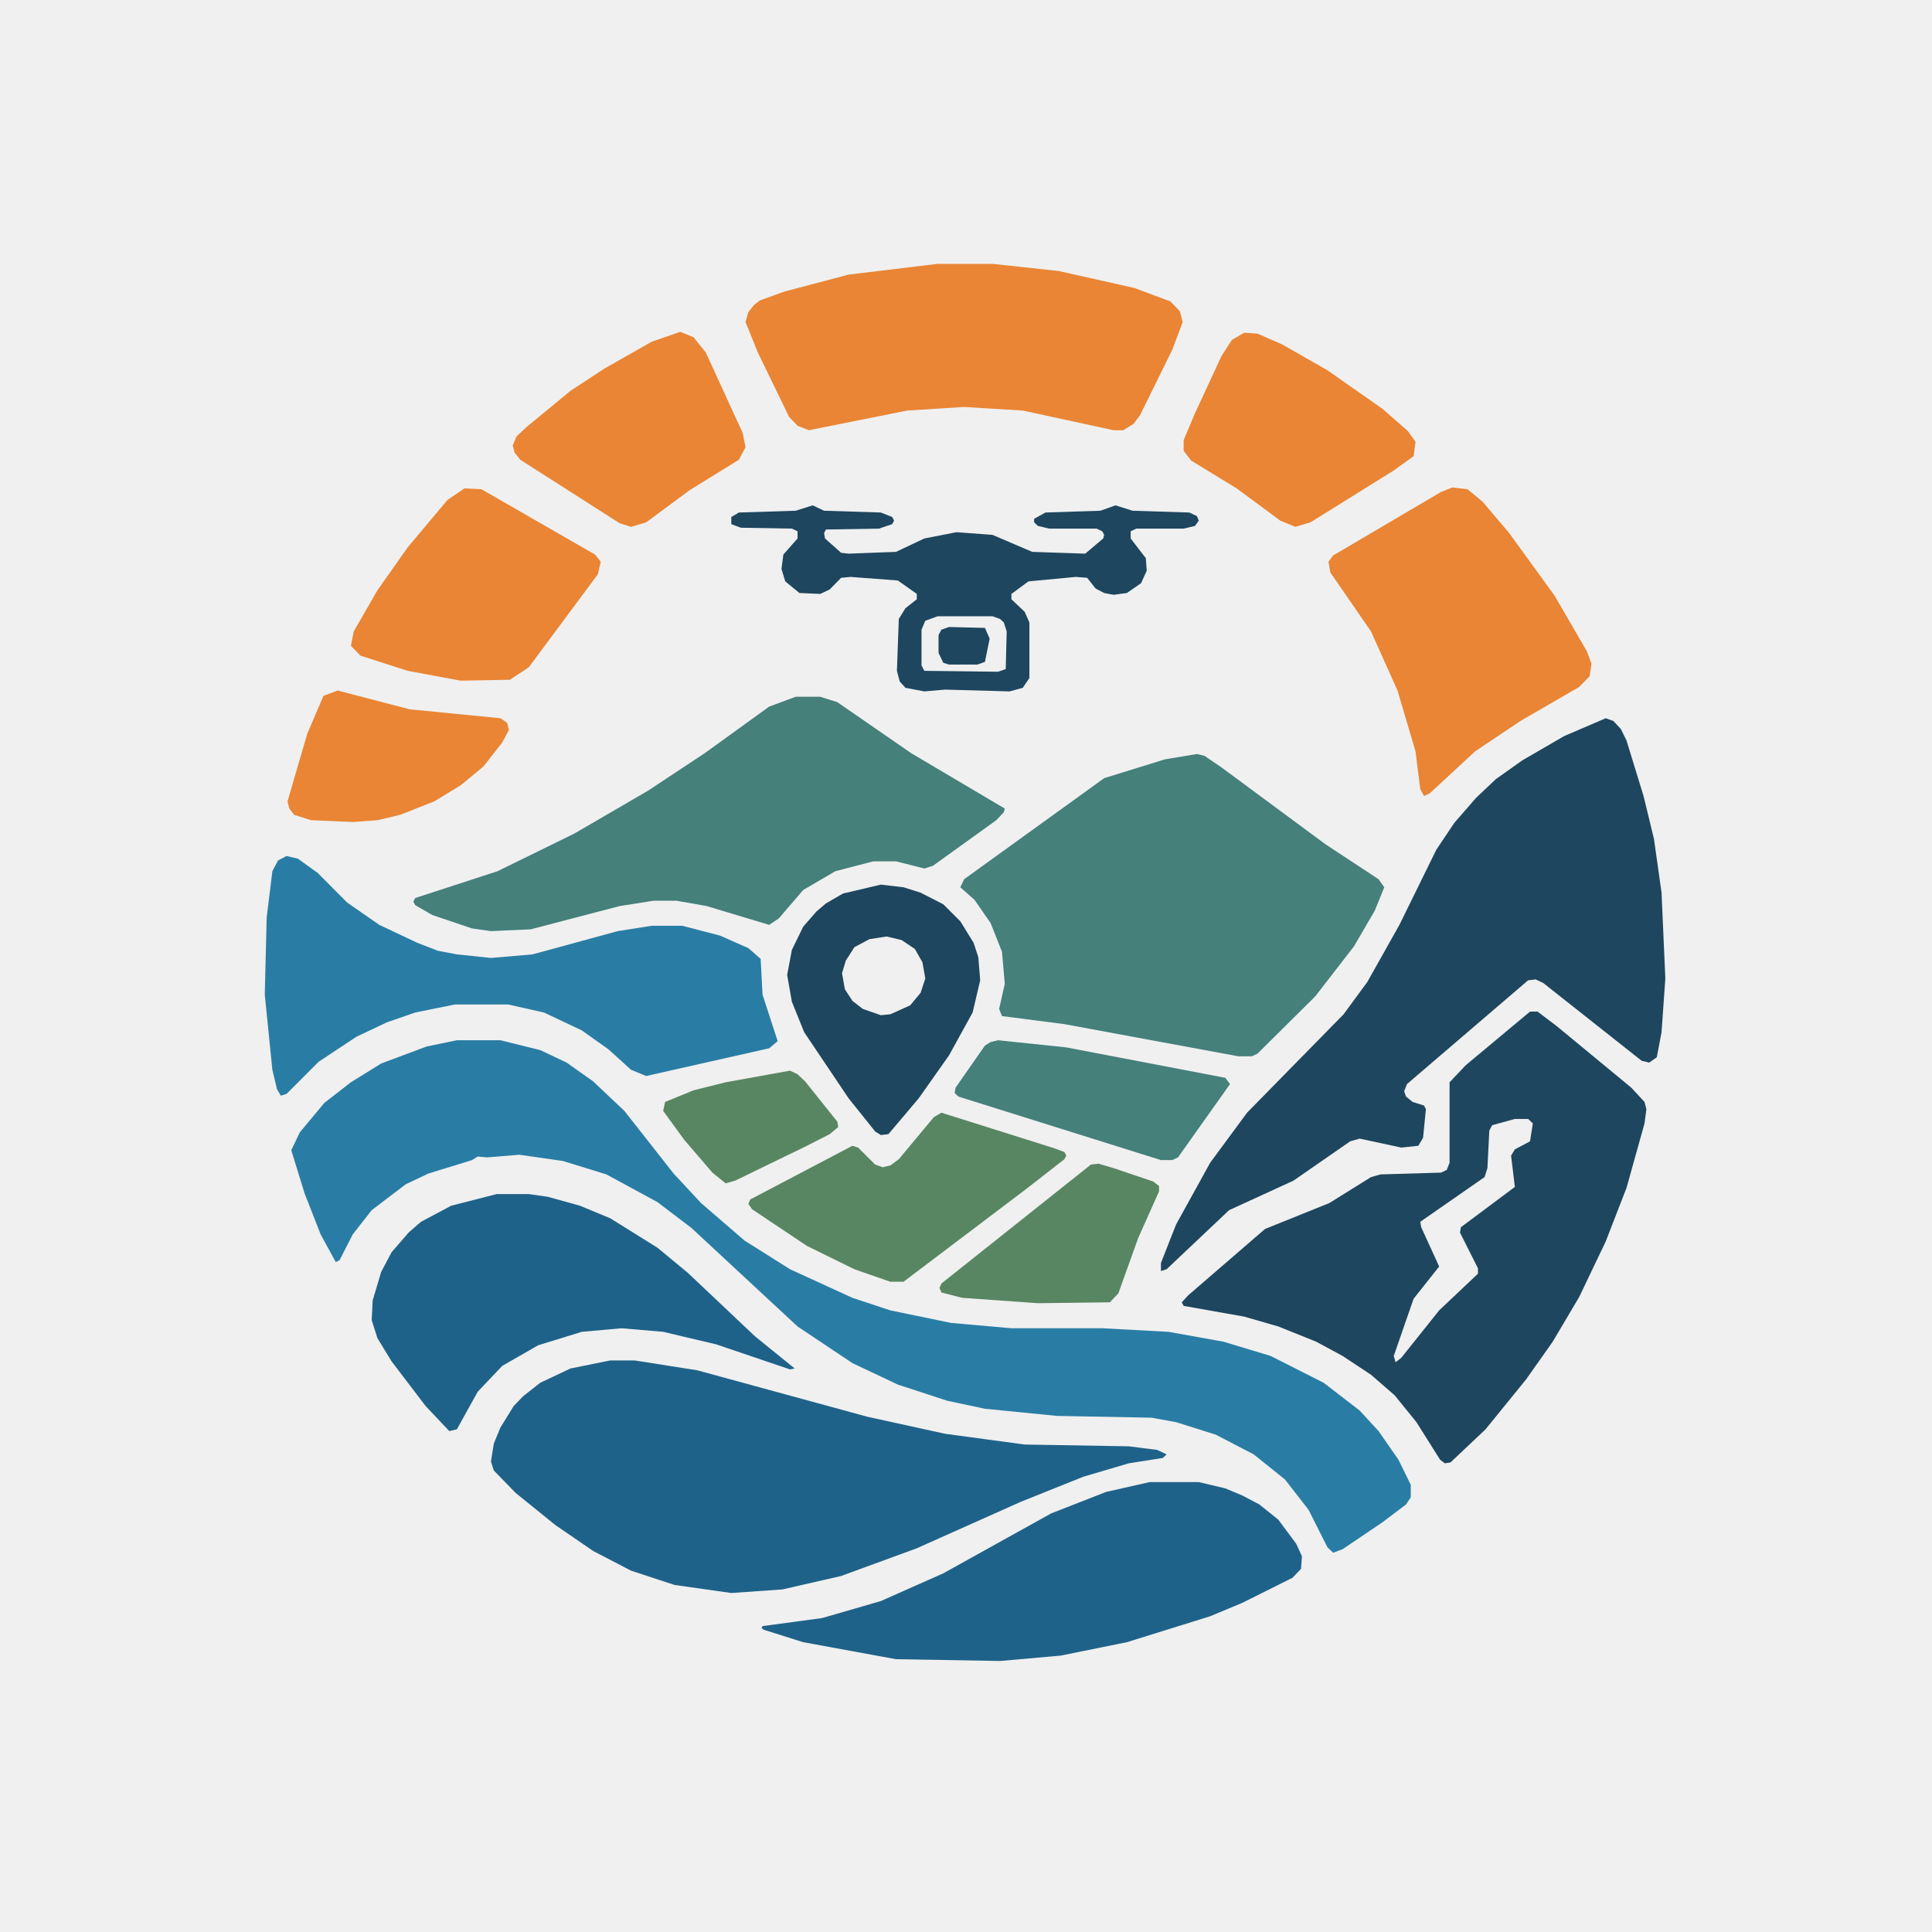
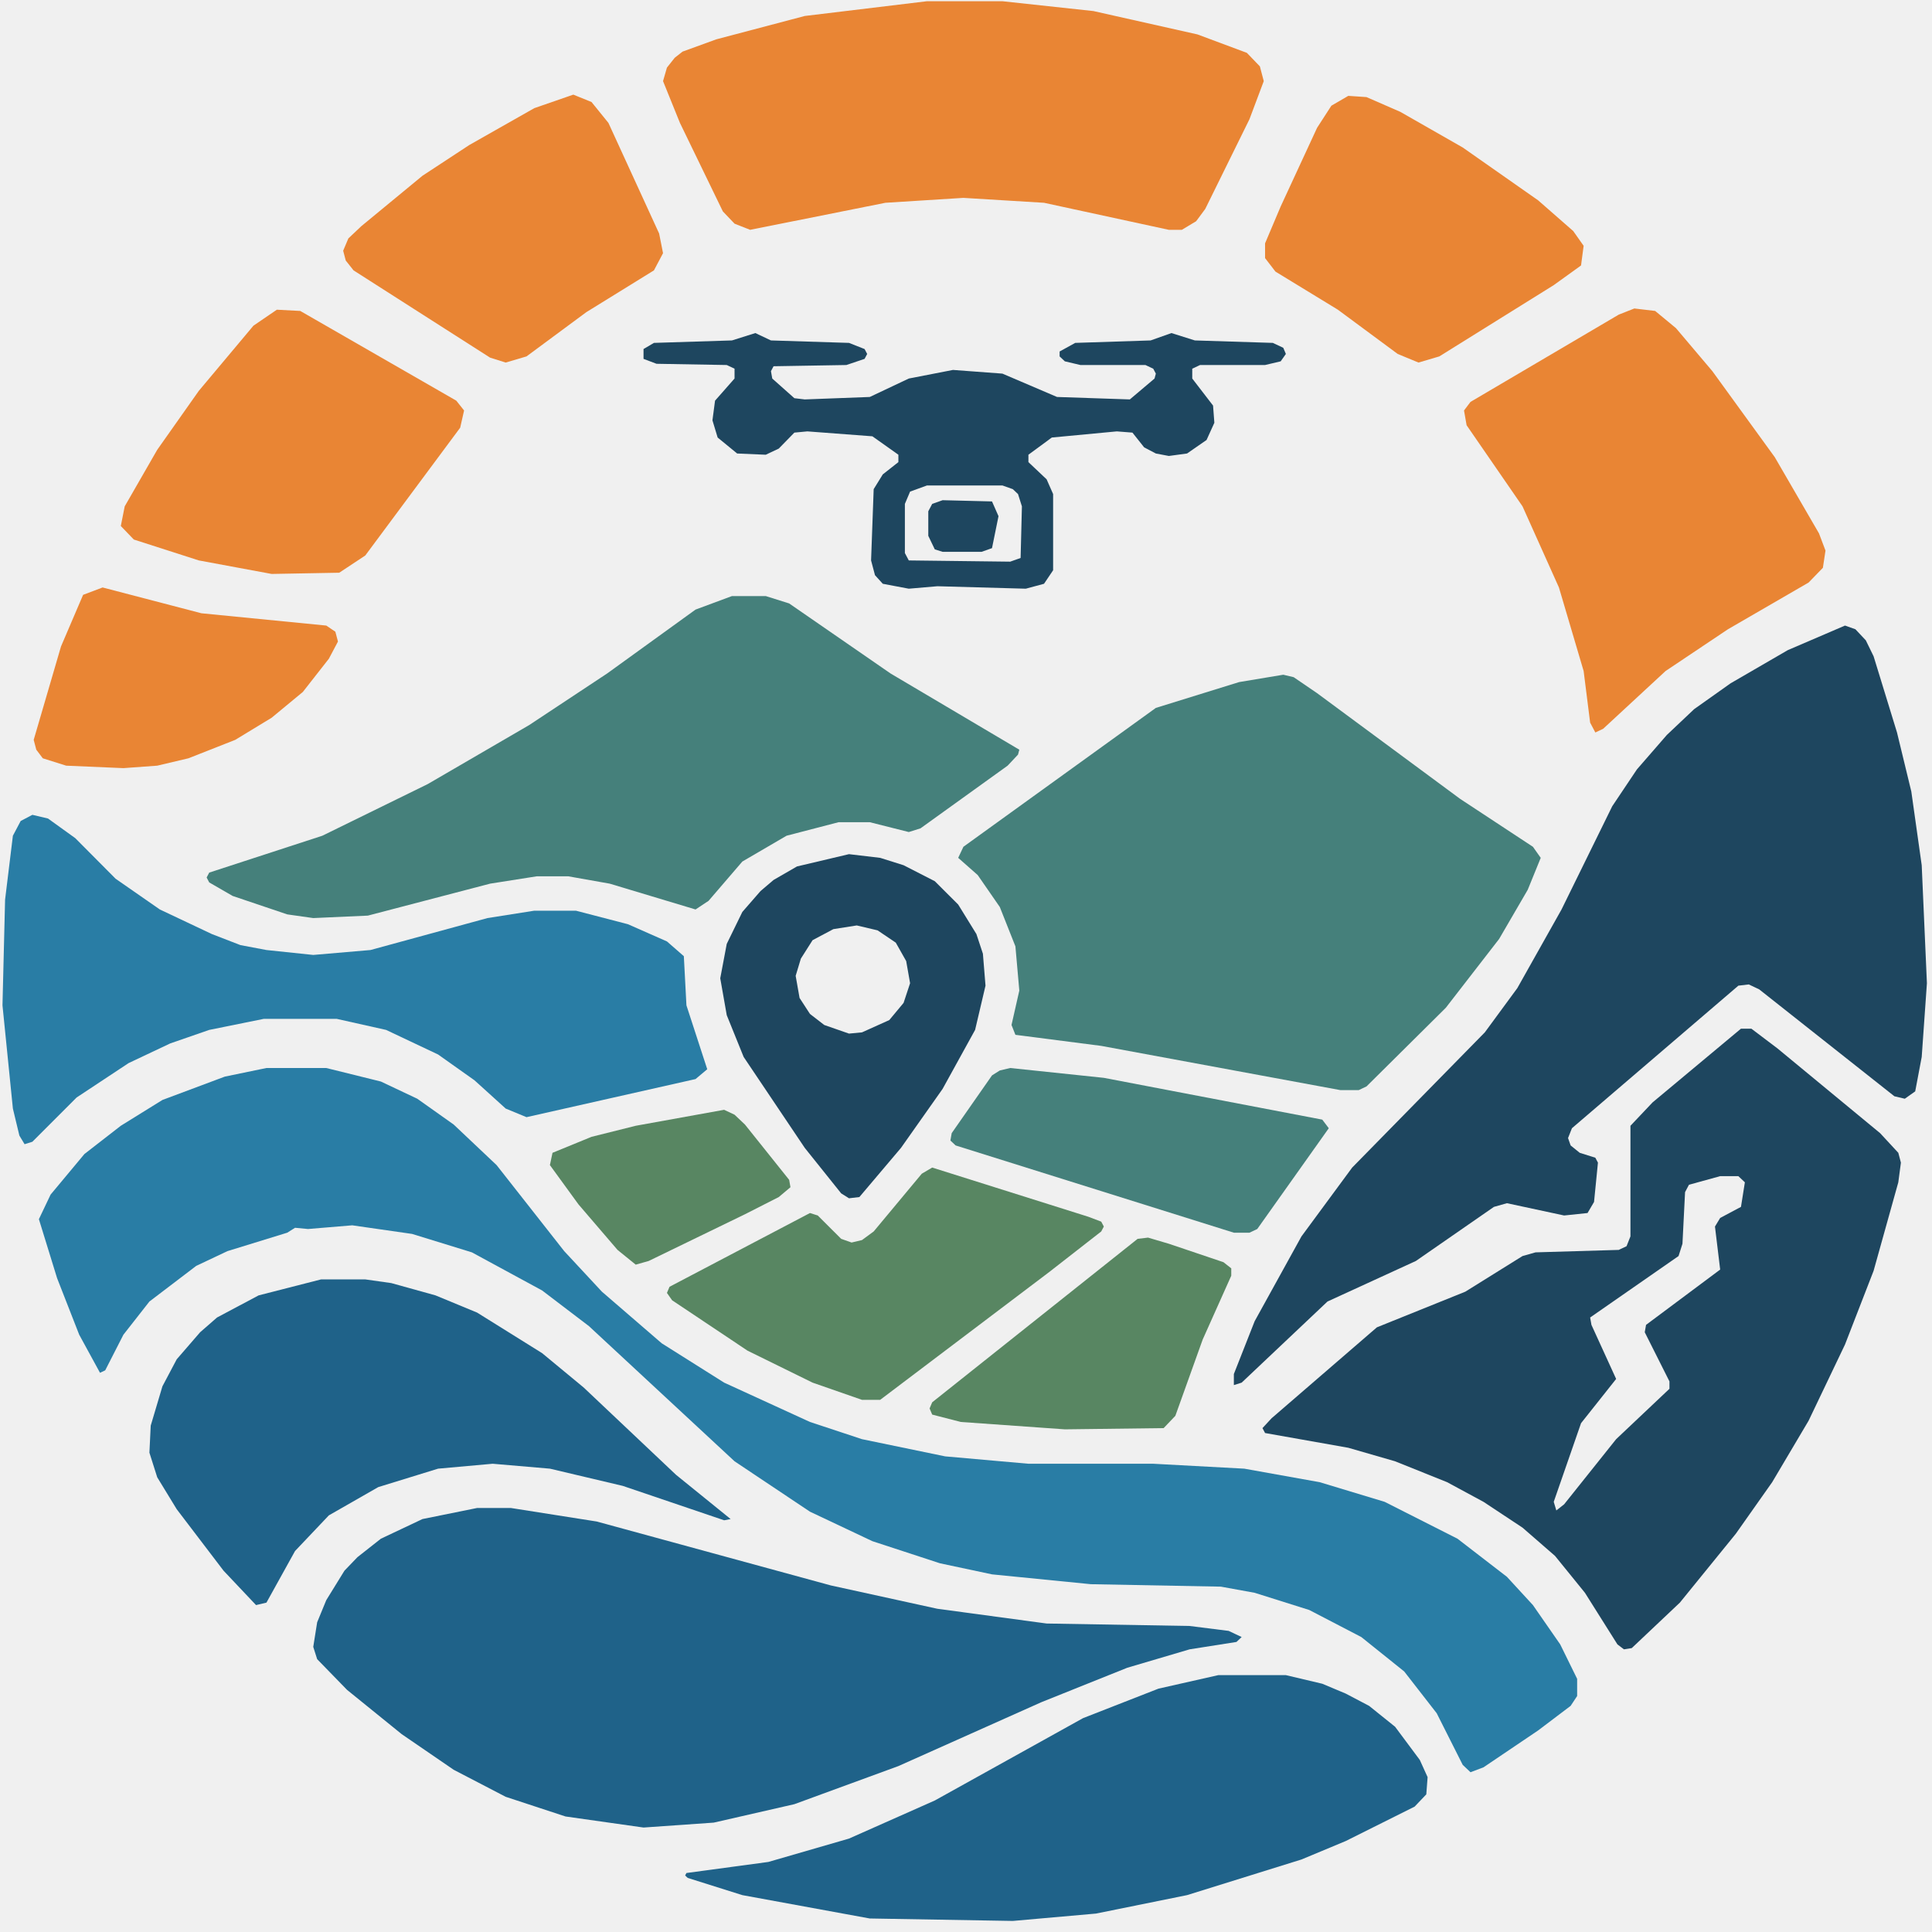
- <svg xmlns="http://www.w3.org/2000/svg" viewBox="0 0 1080 1080" width="1080" height="1080" role="img" aria-labelledby="logo-title logo-description">
+ <svg xmlns="http://www.w3.org/2000/svg" viewBox="147 147 786 786" width="786" height="786" role="img" aria-labelledby="logo-title logo-description">
  <style>
    .orange { fill: #e98534; }
    .teal { fill: #45807b; }
    .green { fill: #588662; }
    .blue { fill: #297da5; }
    .deep-blue { fill: #1f6289; }
    .navy { fill: #1e465f; }
    .monochrome path { fill: #000; }
    .white path { fill: #fff; }
  </style>
  <defs>
    <clipPath id="exact-circle">
      <circle cx="540" cy="540" r="393" />
    </clipPath>
  </defs>
  <g clip-path="url(#exact-circle)" fill-rule="evenodd">
    <g transform="translate(540 540) scale(1.058 1) translate(-540 -532)">
      <path class="orange" fill="#e98534" d="M428,162.5 L431,160 L444,155 L478,145.5 L525,139.5 L554,139.5 L589,143.5 L629,153 L648,160.5 L653,166 L654.5,172 L649,187.5 L632,224 L628.5,229 L623,232.5 L618,232.5 L570,221.5 L539,219.5 L509,221.5 L457,232.5 L451,230 L446.5,225 L430,189 L423.5,172 L425,166.5Z M307.5,231 L331,210.5 L349,198 L374,183 L389,177.5 L396,180.5 L402.5,189 L422,234 L423.5,242 L420,249 L394,266 L371,284 L363,286.5 L357,284.5 L304.5,249 L301.5,245 L300.5,241 L302.5,236Z M680.5,182 L687,178 L694,178.5 L707,184.5 L731,199 L760,220.5 L773.5,233 L777.5,239 L776.5,247 L766,255 L722,284 L714,286.5 L706,283 L683,265 L659,249.5 L655,244 L655,238 L661,223 L675,191Z M266,271.5 L275,265 L284,265.5 L344,302 L347,306 L345.5,313 L309,365 L299,372 L273,372.5 L245,367 L220,358.5 L215,353 L216.5,345 L229,322 L245,298Z M734,302.5 L791,267 L797,264.5 L805,265.5 L813,272.5 L827,290 L851,325 L868,356 L870.5,363 L869.5,370 L864,376 L833,395 L809,412 L785,435.5 L782,437 L780,433 L777.5,412 L768,378 L754,345 L732.5,312 L731.5,306Z M200.5,381 L208,378 L246,388.5 L294,393.5 L297.5,396 L298.5,400 L295,407 L285,420.5 L273,431 L259,440 L241,447.5 L229,450.5 L216,451.5 L194,450.5 L185,447.5 L182.5,444 L181.5,440 L192,402Z" />
      <path class="teal" fill="#45807b" d="M249,494 L292.5,479 L333,458 L372,434 L402,413 L436,387 L450,381.5 L463,381.5 L472,384.5 L511,413 L560.5,444 L560,446 L556,450.5 L522.5,476 L518,477.5 L503,473.5 L491,473.5 L471,479 L454,489.5 L441,505.5 L436,509 L403,498.5 L387,495.5 L375,495.5 L357,498.5 L310,511.5 L289,512.5 L279,511 L258,503.5 L249,498 L248,496Z M539,483.5 L613,427 L645,416.5 L662,413.5 L666,414.5 L675,421 L730,464 L758,483.5 L761,488 L756,501 L745,521 L724.5,549 L694,581 L691,582.5 L684,582.5 L592,564.5 L559,560 L557.5,556 L560.5,542 L559,524 L553,508 L544.5,495 L537,488Z M550,576.5 L553,574.5 L557,573.5 L593,577.5 L677,594.5 L679.5,598 L652,639 L649,640.5 L643,640.5 L536,605 L534,603 L534.5,600Z" />
      <path class="green" fill="#588662" d="M381,608 L396,601.5 L413,597 L447,590.5 L451,592.5 L455,596.5 L472,619 L472.5,622 L468,626 L455,633 L418,652 L413,653.5 L406,647.5 L391,629 L380,613Z M426,662.5 L480,632.5 L483,633.5 L492,643 L496,644.5 L500,643.5 L504.5,640 L523,616.5 L527,614 L587,634 L592,636 L593,638 L592,640 L572,656.5 L507,708.5 L500,708.5 L481,701.5 L456,688.5 L427,668 L425,665Z M527,709.5 L606,643 L610,642.5 L618,645 L639,652.5 L642,655 L642,658 L631,684 L620.5,715 L616,720 L578,720.5 L538,717.5 L527,714.5 L526,712Z" />
      <path class="blue" fill="#297da5" d="M176.5,473 L181,470.5 L187,472 L197.5,480 L213,496.5 L230,509 L250,519 L261,523.5 L271,525.5 L289,527.5 L311,525.5 L356,512.5 L374,509.5 L390,509.5 L410,515 L425,522 L431.5,528 L432.5,548 L440.5,574 L436,578 L371,593.5 L363,590 L351,578.5 L337,568 L317,558 L298,553.5 L270,553.5 L249,558 L234,563.5 L218,571.5 L198,585.5 L181,603.5 L178,604.5 L176,601 L173.5,590 L169.5,548 L170.5,505 L173.5,479Z M201,608.5 L215,597 L231,586.5 L255,577 L271,573.5 L294,573.5 L315,579 L329,586 L343,596.5 L359.5,613 L385.5,648 L400,664.5 L423,685.5 L447,701.5 L480,717.5 L500,724.5 L532,731.5 L564,734.5 L612,734.5 L647,736.5 L676,742 L701,750 L729,765 L748,780.5 L758,792 L768.5,808 L775,822 L775,829 L772.5,833 L760,843 L739,858 L734,860 L731,857 L721,836 L708.5,819 L692,805 L672,794 L651,787 L638,784.5 L588,783.5 L550,779.5 L530,775 L504,766 L480,754 L451,733.5 L395,678.5 L377,664 L350,648.5 L327,641 L304,637.5 L287,639 L282,638.5 L279,640.5 L256,648 L244,654 L226,668.5 L216,682 L209,696.5 L207,697.5 L199,682 L190.5,659 L183.5,635 L188,625Z" />
      <path class="deep-blue" fill="#1f6289" d="M245.5,681 L252,675 L268,666 L292,659.5 L309,659.5 L319,661 L336,666 L352,673 L377,689.5 L393,703.5 L428.5,739 L449.5,757 L447,757.5 L408,743.5 L380,736.5 L358,734.5 L337,736.5 L314,744 L295,755.5 L282,770 L271,791 L267,792 L254.5,778 L236.5,753 L229,740 L226,730 L226.5,719 L231,703 L236.5,692Z M306,772.5 L315,765 L331,757 L352,752.5 L365,752.5 L398,758 L488,784 L529,793.5 L571,799.5 L626,800.5 L641,802.5 L646,805 L644,807 L626,810 L602,817.5 L569,831.5 L514,857.5 L474,873 L443,880.5 L416,882.5 L386,878 L363,870 L343,859 L323,844.5 L302,826.5 L290.5,814 L289,809 L290.5,799 L294,790 L301,778Z M432.5,901 L464,896.5 L495,887 L528,871.5 L585,838 L614,826 L637,820.5 L663,820.5 L677,824 L686,828 L695,833 L705,841.5 L714.5,855 L717.5,862 L717,869 L712.5,874 L686,888 L669,895.5 L625,910 L590,917.5 L558,920.5 L503,919.5 L454,910 L433,903 L432,902Z" />
      <path class="navy" fill="#1e465f" d="M416,281 L420,278.5 L450,277.5 L459,274.5 L465,277.5 L495,278.5 L501,281 L502,283 L501,285 L494,287.5 L466,288 L465,290 L465.5,293 L474,301 L478,301.5 L503,300.5 L518,293 L535,289.5 L554,291 L575,300.5 L603,301.5 L612.5,293 L613,291 L612,289 L609,287.5 L584,287.5 L578,286 L576,284 L576,282 L582,278.5 L611,277.5 L619,274.5 L628,277.5 L658,278.5 L662,280.5 L663,283 L661,286 L655,287.5 L630,287.5 L627,289 L627,293 L635,304 L635.5,311 L632.5,318 L625,323.5 L618,324.5 L613,323.5 L608.5,321 L604,315 L598,314.5 L573,317 L564,324 L564,327 L571,334 L573.5,340 L573.5,371 L570,376.5 L563,378.5 L529,377.5 L518,378.5 L508,376.5 L505,373 L503.5,367 L504.5,338 L508,332 L514,327 L514,324 L504,316.5 L479,314.5 L474,315 L468,321.5 L463,324 L452,323.5 L444.5,317 L442.5,310 L443.5,302 L451,293 L451,289 L448,287.5 L421,287 L416,285Z M518.5,339 L516.5,344 L516.5,364 L518,367 L557,367.5 L561,366 L561.5,345 L560,340 L558,338 L554,336.5 L525,336.5Z M527,344 L531,342.5 L550,343 L552.5,349 L550,362 L546,363.5 L531,363.5 L528,362.5 L525.5,357 L525.5,347Z M809.5,438 L820,427.5 L834,417 L856,403.5 L878,393.5 L882,395 L886,399.5 L889,406 L898,437 L903.5,461 L907.5,491 L909.5,539 L907.5,569 L905,583 L901,586 L897,585 L845,541.5 L841,539.5 L837,540 L773,598 L771.5,602 L772.5,605 L776,608 L782,610 L783,612 L781.5,628 L779,632.5 L770,633.5 L748,628.5 L743,630 L713,652 L679,668.5 L646,701.5 L643,702.5 L643,698 L651,676.5 L669,642 L688.5,614 L739.5,559 L752,541 L769,509 L788.5,467 L798,452Z M461,501.5 L466,497 L475,491.5 L495,486.5 L507,488 L516,491 L528,497.5 L537,507 L544,519 L546.5,527 L547.5,540 L543.5,558 L531,582 L515,606 L499,626 L495,626.5 L492,624.5 L478,606 L454.5,569 L448,552 L445.5,537 L448,523 L454,510Z M481,521.5 L476.5,529 L474.5,536 L476,545 L480,551.5 L485.5,556 L495,559.5 L500,559 L510.5,554 L516,547 L518.5,539 L517,530 L513,522.5 L506,517.5 L498,515.5 L489,517Z M657.5,716 L698,679 L732,664.5 L754,650 L759,648.5 L791,647.5 L794,646 L795.5,642 L795.5,597 L804,587.5 L838,557.5 L842,557.5 L852,565.5 L891.5,600 L898.5,608 L899.5,612 L898.5,620 L889,656 L878,686 L864,717 L850,742 L836,763 L814.5,791 L796,809.5 L793,810 L790.5,808 L778,787 L766.5,772 L754,760.5 L739,750 L725,742 L705,733.5 L687,728 L655,722 L654,720Z M818,621 L816.5,624 L815.5,645 L814,650 L780,675 L780.5,678 L790,700 L776.5,718 L766,750 L767,753.5 L770,751 L790,724.5 L810.5,704 L810.5,701 L801,681 L801.5,678 L830,655.5 L828,638 L830,634.5 L838,630 L839.5,620 L837,617.5 L830,617.5Z" />
    </g>
  </g>
</svg>
